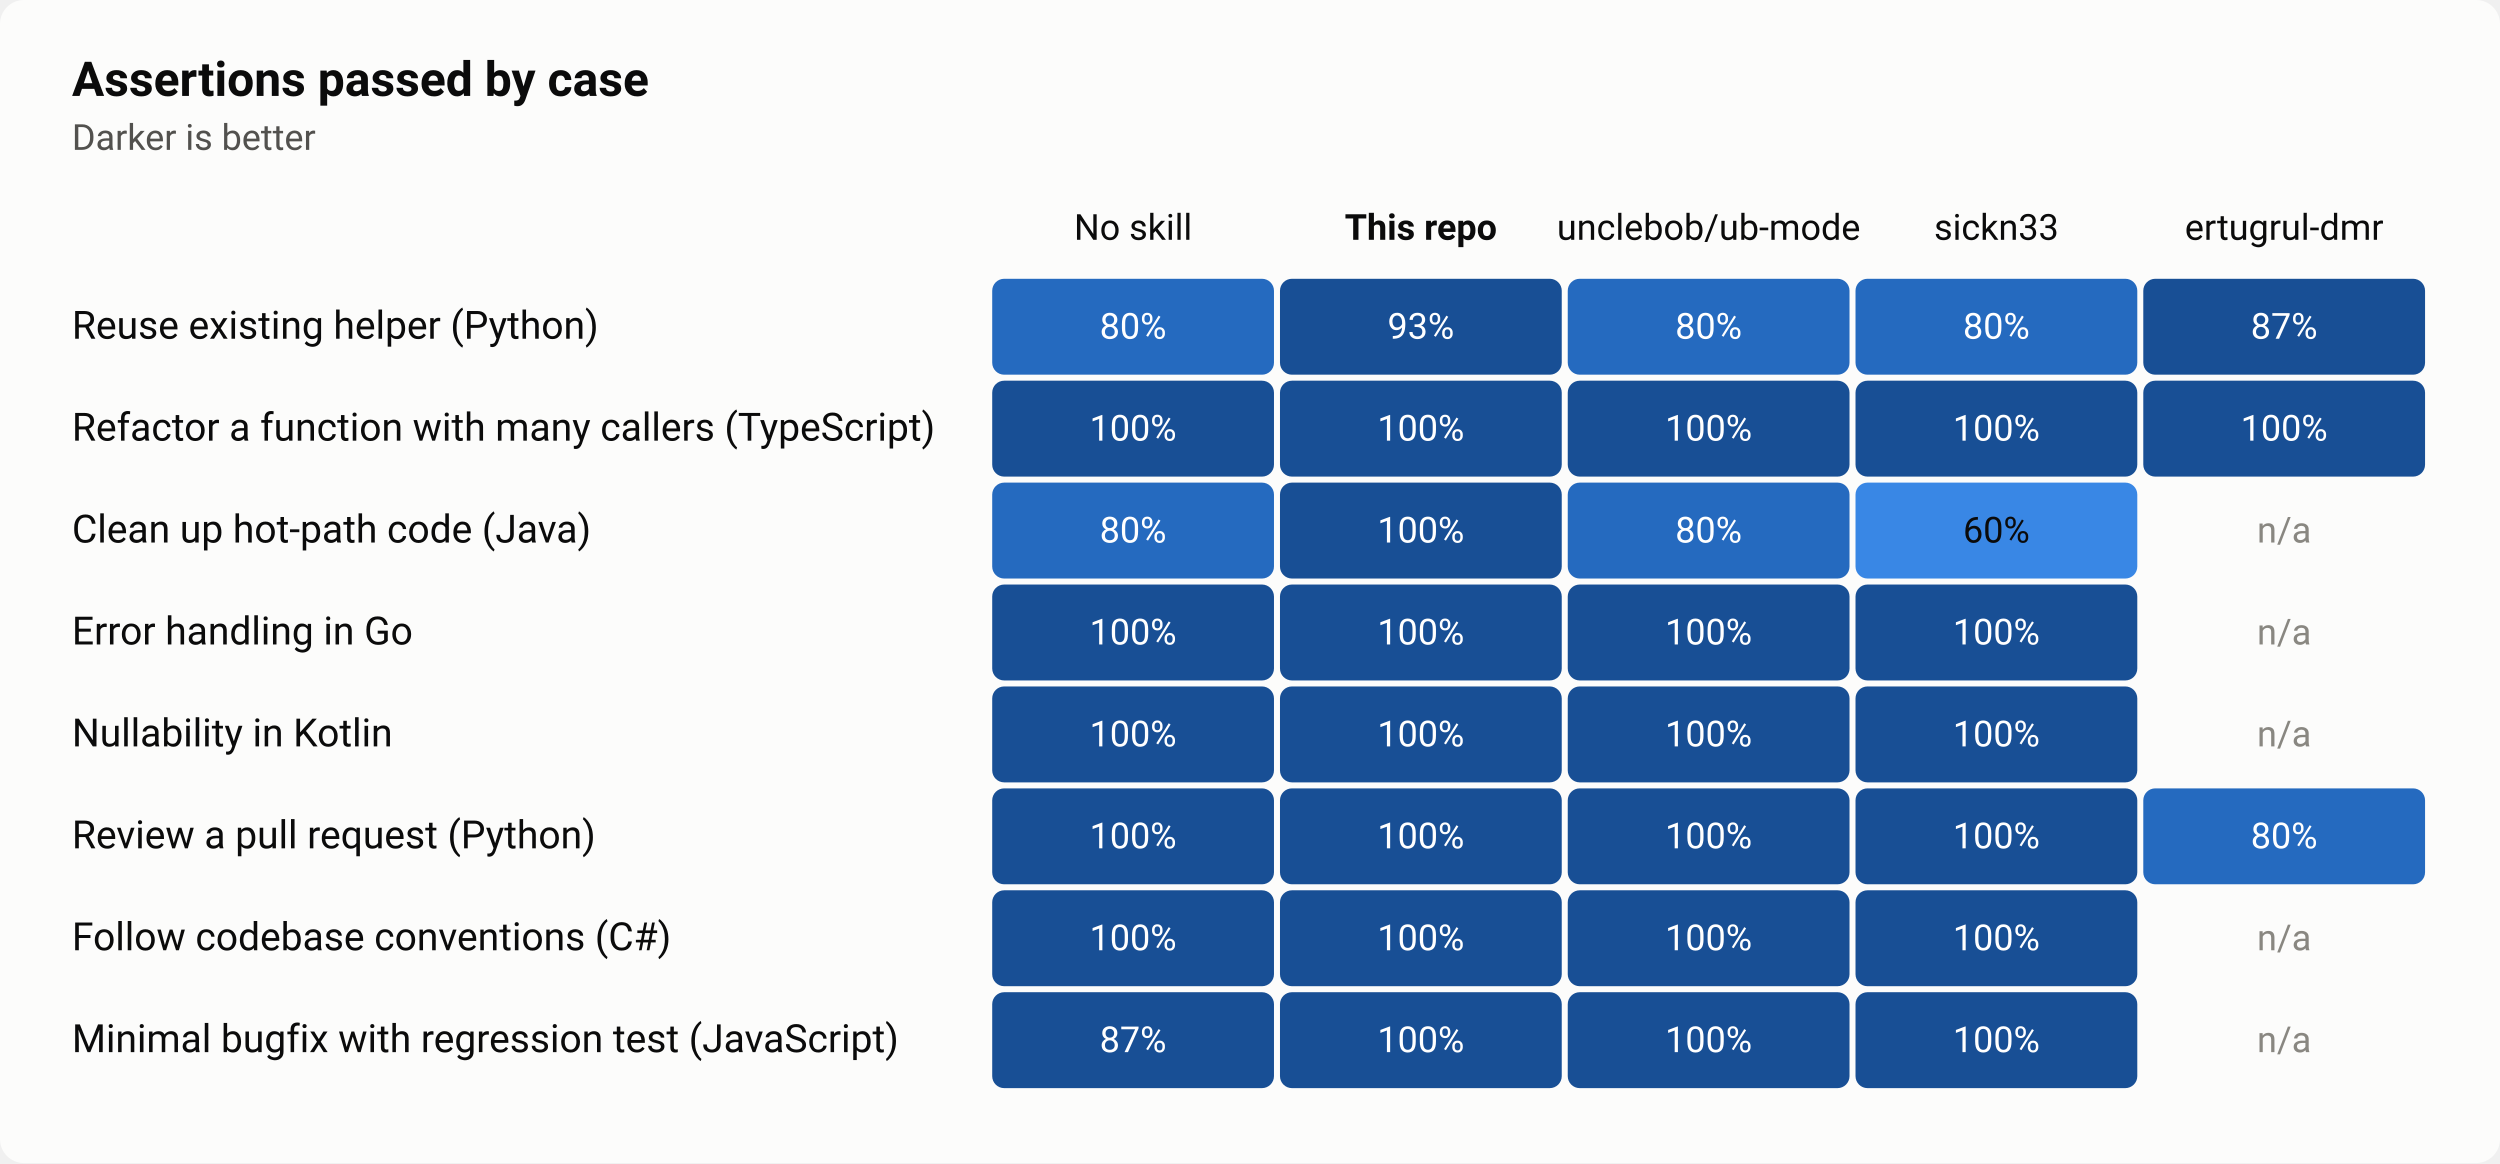
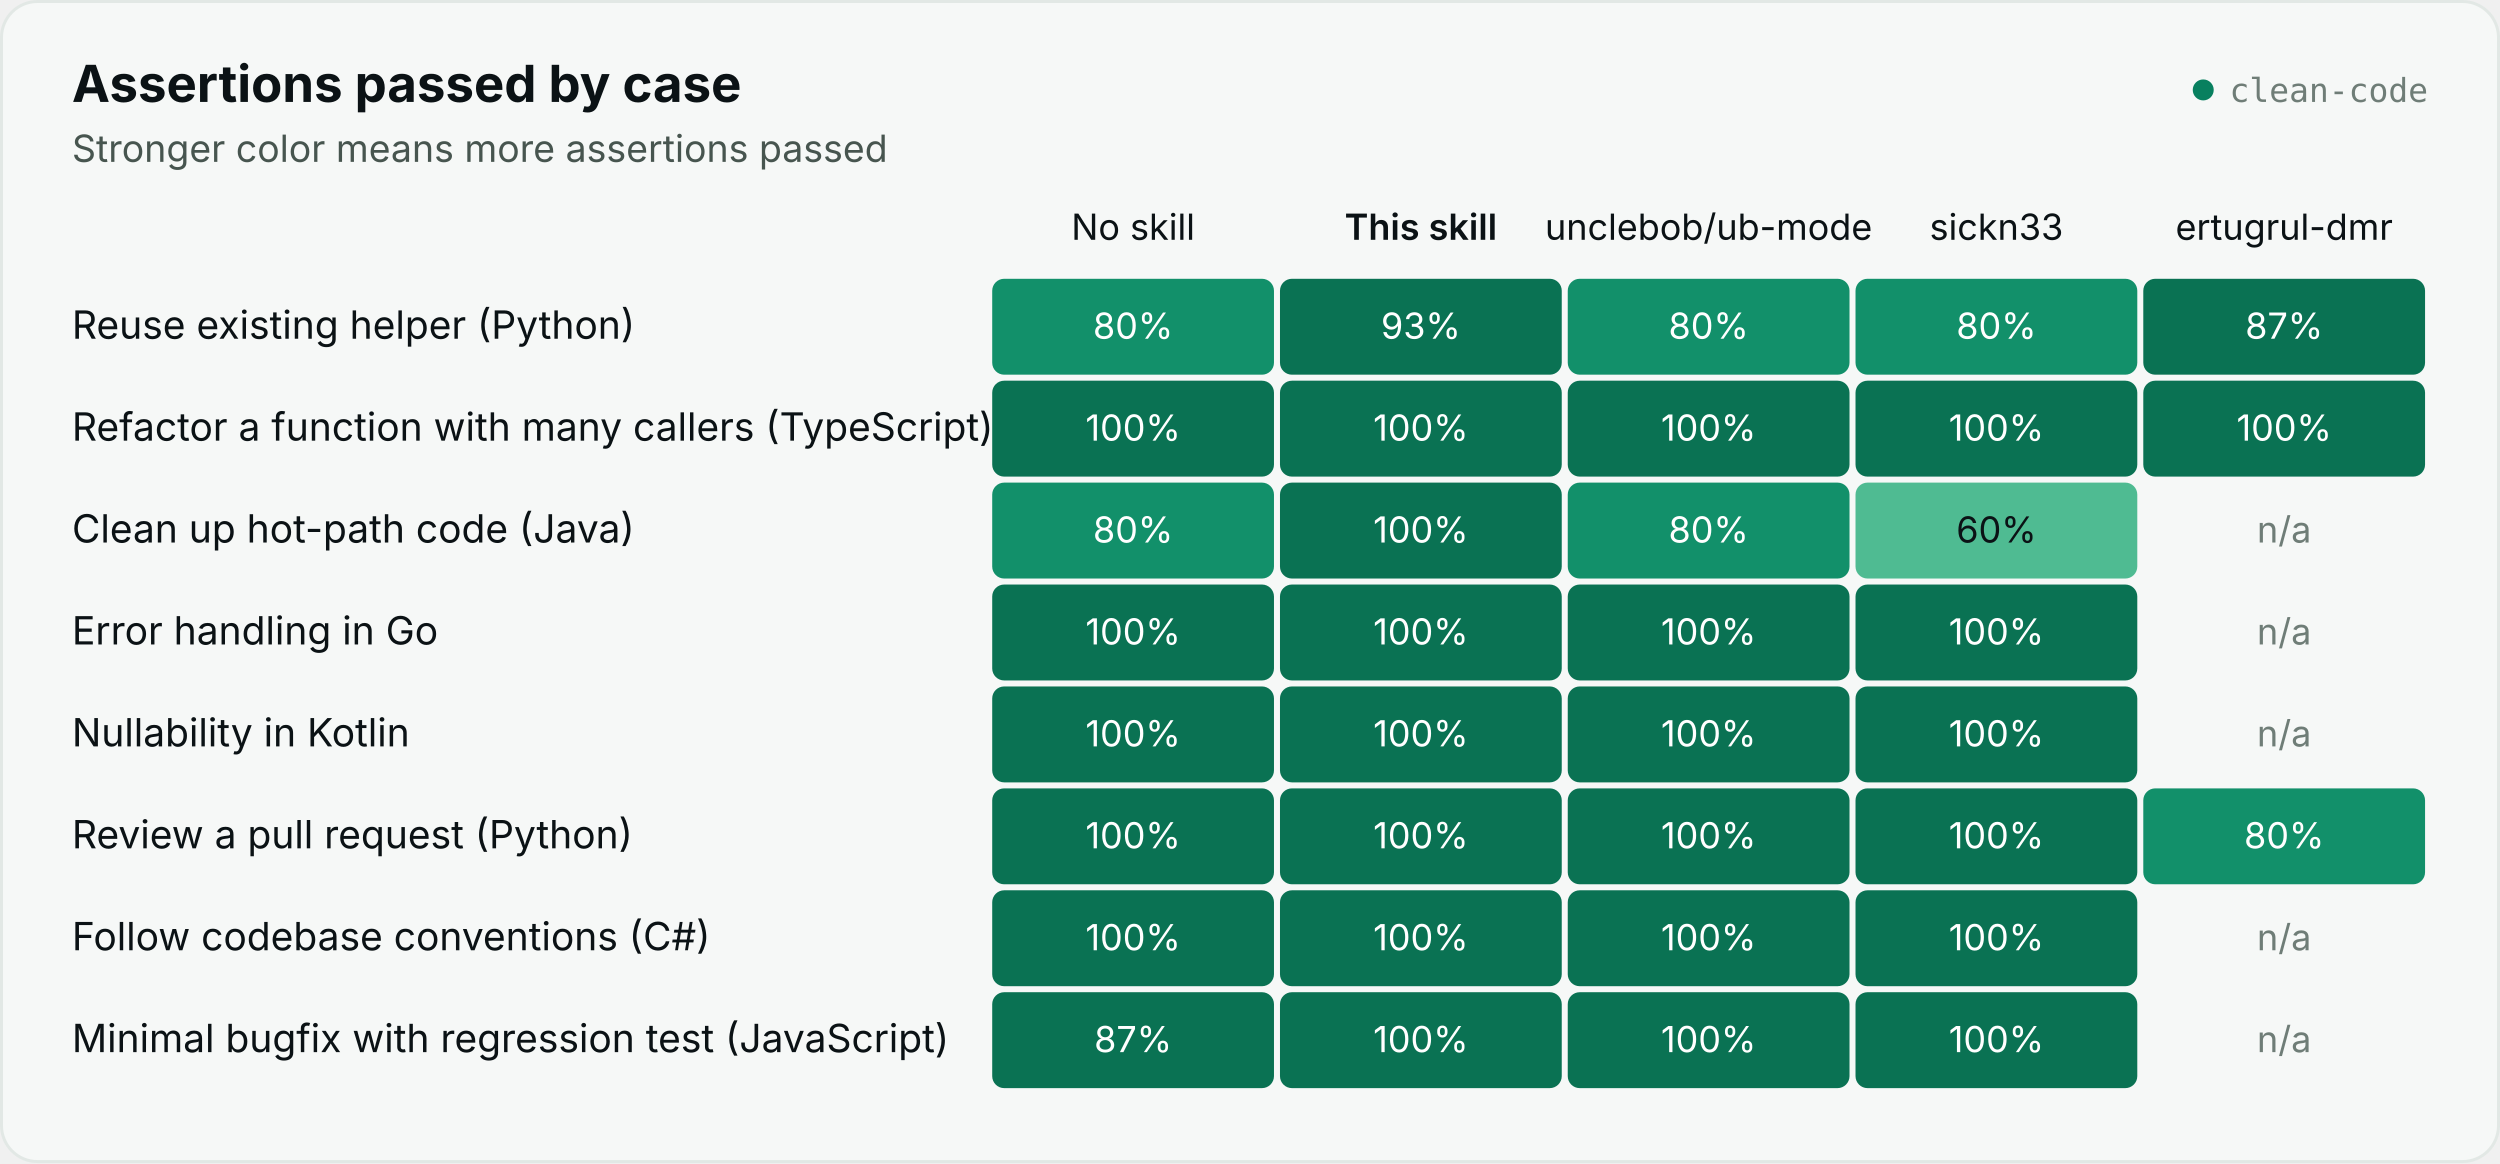
<svg xmlns="http://www.w3.org/2000/svg" width="834" height="388" viewBox="0 0 834 388" role="img" aria-labelledby="t">
-   <style>text{font-family:system-ui, -apple-system, 'Segoe UI', Roboto, sans-serif} .bg{fill:#fcfcfb} .ink{fill:#0b0b0b} .ink2{fill:#52514e} .muted{fill:#898781} .grid{stroke:#e1e0d9} .bar{fill:#c3c2b7} .accent{fill:#2a78d6} .axis{stroke:#c3c2b7} .bar-strong{fill:#898781} .on-accent{fill:#ffffff} .on-bar{fill:#0b0b0b} .on-bar-strong{fill:#0b0b0b} @media (prefers-color-scheme: dark){.bg{fill:#1a1a19} .ink{fill:#f0efec} .ink2{fill:#c3c2b7} .muted{fill:#898781} .grid{stroke:#2c2c2a} .bar{fill:#52514e} .accent{fill:#3987e5} .axis{stroke:#383835} .bar-strong{fill:#898781} .on-accent{fill:#ffffff} .on-bar{fill:#ffffff} .on-bar-strong{fill:#0b0b0b}}</style>
-   <rect class="bg" width="834" height="388" rx="8" />
-   <text class="ink" x="24" y="32" font-size="16" font-weight="600">Assertions passed by case</text>
-   <text class="ink2" x="24" y="50" font-size="12">Darker is better</text>
+   <style>text{font-family:Inter, ui-sans-serif, system-ui, -apple-system, 'Segoe UI', Roboto, sans-serif} .mono{font-family:ui-monospace, 'SF Mono', 'Cascadia Code', 'JetBrains Mono', Menlo, Consolas, monospace} .bg{fill:#f6f8f7} .frame{stroke:#e2e8e5} .ink{fill:#0b1215} .ink2{fill:#47554f} .muted{fill:#6f7d77} .grid{stroke:#e2e8e5} .bar{fill:#cfd7d3} .accent{fill:#08805f} .axis{stroke:#c3ccc8} .ref{stroke:#47554f} .bar-strong{fill:#74817c} .on-accent{fill:#ffffff} .on-bar{fill:#0b1215} .on-bar-strong{fill:#ffffff} .seq-0{fill:#e3f5ed} .on-seq-0{fill:#0b1215} .seq-1{fill:#c2e9d8} .on-seq-1{fill:#0b1215} .seq-2{fill:#8fd6b9} .on-seq-2{fill:#0b1215} .seq-3{fill:#4fbb92} .on-seq-3{fill:#0b1215} .seq-4{fill:#12906a} .on-seq-4{fill:#ffffff} .seq-5{fill:#0a7253} .on-seq-5{fill:#ffffff} @media (prefers-color-scheme: dark){.bg{fill:#0f1614} .frame{stroke:#1f2a26} .ink{fill:#edf3f0} .ink2{fill:#b4c1bb} .muted{fill:#83918b} .grid{stroke:#1f2a26} .bar{fill:#34403c} .accent{fill:#34d399} .axis{stroke:#3a4642} .ref{stroke:#b4c1bb} .bar-strong{fill:#64716c} .on-accent{fill:#04140e} .on-bar{fill:#edf3f0} .on-bar-strong{fill:#ffffff} .seq-0{fill:#15302a} .on-seq-0{fill:#edf3f0} .seq-1{fill:#1a4739} .on-seq-1{fill:#edf3f0} .seq-2{fill:#1f634e} .on-seq-2{fill:#edf3f0} .seq-3{fill:#238866} .on-seq-3{fill:#edf3f0} .seq-4{fill:#2db27f} .on-seq-4{fill:#04140e} .seq-5{fill:#56dba3} .on-seq-5{fill:#04140e}}</style>
+   <rect class="bg frame" x="0.5" y="0.5" width="833" height="387" rx="12" stroke-width="1" />
+   <text class="ink" x="24" y="34" font-size="17" font-weight="700">Assertions passed by case</text>
+   <text class="ink2" x="24" y="54" font-size="12.5">Stronger color means more assertions passed</text>
+   <circle class="accent" cx="735.0" cy="30" r="3.5" />
+   <text class="muted mono" x="810" y="34" font-size="11" text-anchor="end">clean-code</text>
  <text class="ink" x="378.0" y="80" font-size="12" font-weight="400" text-anchor="middle">No skill</text>
-   <text class="ink" x="474.0" y="80" font-size="12" font-weight="600" text-anchor="middle">This repo</text>
+   <text class="ink" x="474.0" y="80" font-size="12" font-weight="600" text-anchor="middle">This skill</text>
  <text class="ink" x="570.0" y="80" font-size="12" font-weight="400" text-anchor="middle">unclebob/ub-mode</text>
  <text class="ink" x="666.0" y="80" font-size="12" font-weight="400" text-anchor="middle">sickn33</text>
  <text class="ink" x="762.0" y="80" font-size="12" font-weight="400" text-anchor="middle">ertugrul-dmr</text>
  <text class="ink" x="24" y="113.0" font-size="13">Reuse existing helper (Python)</text>
-   <rect x="331" y="93" width="94" height="32" rx="4" fill="#256abf" />
-   <text x="378.0" y="113.0" font-size="12" text-anchor="middle" fill="#ffffff">80%</text>
-   <rect x="427" y="93" width="94" height="32" rx="4" fill="#184f95" />
-   <text x="474.0" y="113.0" font-size="12" text-anchor="middle" fill="#ffffff">93%</text>
-   <rect x="523" y="93" width="94" height="32" rx="4" fill="#256abf" />
-   <text x="570.0" y="113.0" font-size="12" text-anchor="middle" fill="#ffffff">80%</text>
-   <rect x="619" y="93" width="94" height="32" rx="4" fill="#256abf" />
-   <text x="666.0" y="113.0" font-size="12" text-anchor="middle" fill="#ffffff">80%</text>
-   <rect x="715" y="93" width="94" height="32" rx="4" fill="#184f95" />
-   <text x="762.0" y="113.0" font-size="12" text-anchor="middle" fill="#ffffff">87%</text>
+   <rect class="seq-4" x="331" y="93" width="94" height="32" rx="4" />
+   <text class="on-seq-4" x="378.0" y="113.0" font-size="12" text-anchor="middle">80%</text>
+   <rect class="seq-5" x="427" y="93" width="94" height="32" rx="4" />
+   <text class="on-seq-5" x="474.0" y="113.0" font-size="12" text-anchor="middle">93%</text>
+   <rect class="seq-4" x="523" y="93" width="94" height="32" rx="4" />
+   <text class="on-seq-4" x="570.0" y="113.0" font-size="12" text-anchor="middle">80%</text>
+   <rect class="seq-4" x="619" y="93" width="94" height="32" rx="4" />
+   <text class="on-seq-4" x="666.0" y="113.0" font-size="12" text-anchor="middle">80%</text>
+   <rect class="seq-5" x="715" y="93" width="94" height="32" rx="4" />
+   <text class="on-seq-5" x="762.0" y="113.0" font-size="12" text-anchor="middle">87%</text>
  <text class="ink" x="24" y="147.0" font-size="13">Refactor a function with many callers (TypeScript)</text>
-   <rect x="331" y="127" width="94" height="32" rx="4" fill="#184f95" />
-   <text x="378.0" y="147.0" font-size="12" text-anchor="middle" fill="#ffffff">100%</text>
-   <rect x="427" y="127" width="94" height="32" rx="4" fill="#184f95" />
-   <text x="474.0" y="147.0" font-size="12" text-anchor="middle" fill="#ffffff">100%</text>
-   <rect x="523" y="127" width="94" height="32" rx="4" fill="#184f95" />
-   <text x="570.0" y="147.0" font-size="12" text-anchor="middle" fill="#ffffff">100%</text>
-   <rect x="619" y="127" width="94" height="32" rx="4" fill="#184f95" />
-   <text x="666.0" y="147.0" font-size="12" text-anchor="middle" fill="#ffffff">100%</text>
-   <rect x="715" y="127" width="94" height="32" rx="4" fill="#184f95" />
-   <text x="762.0" y="147.0" font-size="12" text-anchor="middle" fill="#ffffff">100%</text>
+   <rect class="seq-5" x="331" y="127" width="94" height="32" rx="4" />
+   <text class="on-seq-5" x="378.0" y="147.0" font-size="12" text-anchor="middle">100%</text>
+   <rect class="seq-5" x="427" y="127" width="94" height="32" rx="4" />
+   <text class="on-seq-5" x="474.0" y="147.0" font-size="12" text-anchor="middle">100%</text>
+   <rect class="seq-5" x="523" y="127" width="94" height="32" rx="4" />
+   <text class="on-seq-5" x="570.0" y="147.0" font-size="12" text-anchor="middle">100%</text>
+   <rect class="seq-5" x="619" y="127" width="94" height="32" rx="4" />
+   <text class="on-seq-5" x="666.0" y="147.0" font-size="12" text-anchor="middle">100%</text>
+   <rect class="seq-5" x="715" y="127" width="94" height="32" rx="4" />
+   <text class="on-seq-5" x="762.0" y="147.0" font-size="12" text-anchor="middle">100%</text>
  <text class="ink" x="24" y="181.0" font-size="13">Clean up hot-path code (Java)</text>
-   <rect x="331" y="161" width="94" height="32" rx="4" fill="#256abf" />
-   <text x="378.0" y="181.0" font-size="12" text-anchor="middle" fill="#ffffff">80%</text>
-   <rect x="427" y="161" width="94" height="32" rx="4" fill="#184f95" />
-   <text x="474.0" y="181.0" font-size="12" text-anchor="middle" fill="#ffffff">100%</text>
-   <rect x="523" y="161" width="94" height="32" rx="4" fill="#256abf" />
-   <text x="570.0" y="181.0" font-size="12" text-anchor="middle" fill="#ffffff">80%</text>
-   <rect x="619" y="161" width="94" height="32" rx="4" fill="#3987e5" />
-   <text x="666.0" y="181.0" font-size="12" text-anchor="middle" fill="#0b0b0b">60%</text>
+   <rect class="seq-4" x="331" y="161" width="94" height="32" rx="4" />
+   <text class="on-seq-4" x="378.0" y="181.0" font-size="12" text-anchor="middle">80%</text>
+   <rect class="seq-5" x="427" y="161" width="94" height="32" rx="4" />
+   <text class="on-seq-5" x="474.0" y="181.0" font-size="12" text-anchor="middle">100%</text>
+   <rect class="seq-4" x="523" y="161" width="94" height="32" rx="4" />
+   <text class="on-seq-4" x="570.0" y="181.0" font-size="12" text-anchor="middle">80%</text>
+   <rect class="seq-3" x="619" y="161" width="94" height="32" rx="4" />
+   <text class="on-seq-3" x="666.0" y="181.0" font-size="12" text-anchor="middle">60%</text>
  <text class="muted" x="762.0" y="181.0" font-size="12" text-anchor="middle">n/a</text>
  <text class="ink" x="24" y="215.0" font-size="13">Error handling in Go</text>
-   <rect x="331" y="195" width="94" height="32" rx="4" fill="#184f95" />
-   <text x="378.0" y="215.0" font-size="12" text-anchor="middle" fill="#ffffff">100%</text>
-   <rect x="427" y="195" width="94" height="32" rx="4" fill="#184f95" />
-   <text x="474.0" y="215.0" font-size="12" text-anchor="middle" fill="#ffffff">100%</text>
-   <rect x="523" y="195" width="94" height="32" rx="4" fill="#184f95" />
-   <text x="570.0" y="215.0" font-size="12" text-anchor="middle" fill="#ffffff">100%</text>
-   <rect x="619" y="195" width="94" height="32" rx="4" fill="#184f95" />
-   <text x="666.0" y="215.0" font-size="12" text-anchor="middle" fill="#ffffff">100%</text>
+   <rect class="seq-5" x="331" y="195" width="94" height="32" rx="4" />
+   <text class="on-seq-5" x="378.0" y="215.0" font-size="12" text-anchor="middle">100%</text>
+   <rect class="seq-5" x="427" y="195" width="94" height="32" rx="4" />
+   <text class="on-seq-5" x="474.0" y="215.0" font-size="12" text-anchor="middle">100%</text>
+   <rect class="seq-5" x="523" y="195" width="94" height="32" rx="4" />
+   <text class="on-seq-5" x="570.0" y="215.0" font-size="12" text-anchor="middle">100%</text>
+   <rect class="seq-5" x="619" y="195" width="94" height="32" rx="4" />
+   <text class="on-seq-5" x="666.0" y="215.0" font-size="12" text-anchor="middle">100%</text>
  <text class="muted" x="762.0" y="215.0" font-size="12" text-anchor="middle">n/a</text>
  <text class="ink" x="24" y="249.0" font-size="13">Nullability in Kotlin</text>
-   <rect x="331" y="229" width="94" height="32" rx="4" fill="#184f95" />
-   <text x="378.0" y="249.0" font-size="12" text-anchor="middle" fill="#ffffff">100%</text>
-   <rect x="427" y="229" width="94" height="32" rx="4" fill="#184f95" />
-   <text x="474.0" y="249.0" font-size="12" text-anchor="middle" fill="#ffffff">100%</text>
-   <rect x="523" y="229" width="94" height="32" rx="4" fill="#184f95" />
-   <text x="570.0" y="249.0" font-size="12" text-anchor="middle" fill="#ffffff">100%</text>
-   <rect x="619" y="229" width="94" height="32" rx="4" fill="#184f95" />
-   <text x="666.0" y="249.0" font-size="12" text-anchor="middle" fill="#ffffff">100%</text>
+   <rect class="seq-5" x="331" y="229" width="94" height="32" rx="4" />
+   <text class="on-seq-5" x="378.0" y="249.0" font-size="12" text-anchor="middle">100%</text>
+   <rect class="seq-5" x="427" y="229" width="94" height="32" rx="4" />
+   <text class="on-seq-5" x="474.0" y="249.0" font-size="12" text-anchor="middle">100%</text>
+   <rect class="seq-5" x="523" y="229" width="94" height="32" rx="4" />
+   <text class="on-seq-5" x="570.0" y="249.0" font-size="12" text-anchor="middle">100%</text>
+   <rect class="seq-5" x="619" y="229" width="94" height="32" rx="4" />
+   <text class="on-seq-5" x="666.0" y="249.0" font-size="12" text-anchor="middle">100%</text>
  <text class="muted" x="762.0" y="249.0" font-size="12" text-anchor="middle">n/a</text>
  <text class="ink" x="24" y="283.0" font-size="13">Review a pull request (Python)</text>
-   <rect x="331" y="263" width="94" height="32" rx="4" fill="#184f95" />
-   <text x="378.0" y="283.0" font-size="12" text-anchor="middle" fill="#ffffff">100%</text>
-   <rect x="427" y="263" width="94" height="32" rx="4" fill="#184f95" />
-   <text x="474.0" y="283.0" font-size="12" text-anchor="middle" fill="#ffffff">100%</text>
-   <rect x="523" y="263" width="94" height="32" rx="4" fill="#184f95" />
-   <text x="570.0" y="283.0" font-size="12" text-anchor="middle" fill="#ffffff">100%</text>
-   <rect x="619" y="263" width="94" height="32" rx="4" fill="#184f95" />
-   <text x="666.0" y="283.0" font-size="12" text-anchor="middle" fill="#ffffff">100%</text>
-   <rect x="715" y="263" width="94" height="32" rx="4" fill="#256abf" />
-   <text x="762.0" y="283.0" font-size="12" text-anchor="middle" fill="#ffffff">80%</text>
+   <rect class="seq-5" x="331" y="263" width="94" height="32" rx="4" />
+   <text class="on-seq-5" x="378.0" y="283.0" font-size="12" text-anchor="middle">100%</text>
+   <rect class="seq-5" x="427" y="263" width="94" height="32" rx="4" />
+   <text class="on-seq-5" x="474.0" y="283.0" font-size="12" text-anchor="middle">100%</text>
+   <rect class="seq-5" x="523" y="263" width="94" height="32" rx="4" />
+   <text class="on-seq-5" x="570.0" y="283.0" font-size="12" text-anchor="middle">100%</text>
+   <rect class="seq-5" x="619" y="263" width="94" height="32" rx="4" />
+   <text class="on-seq-5" x="666.0" y="283.0" font-size="12" text-anchor="middle">100%</text>
+   <rect class="seq-4" x="715" y="263" width="94" height="32" rx="4" />
+   <text class="on-seq-4" x="762.0" y="283.0" font-size="12" text-anchor="middle">80%</text>
  <text class="ink" x="24" y="317.0" font-size="13">Follow codebase conventions (C#)</text>
-   <rect x="331" y="297" width="94" height="32" rx="4" fill="#184f95" />
-   <text x="378.0" y="317.0" font-size="12" text-anchor="middle" fill="#ffffff">100%</text>
-   <rect x="427" y="297" width="94" height="32" rx="4" fill="#184f95" />
-   <text x="474.0" y="317.0" font-size="12" text-anchor="middle" fill="#ffffff">100%</text>
-   <rect x="523" y="297" width="94" height="32" rx="4" fill="#184f95" />
-   <text x="570.0" y="317.0" font-size="12" text-anchor="middle" fill="#ffffff">100%</text>
-   <rect x="619" y="297" width="94" height="32" rx="4" fill="#184f95" />
-   <text x="666.0" y="317.0" font-size="12" text-anchor="middle" fill="#ffffff">100%</text>
+   <rect class="seq-5" x="331" y="297" width="94" height="32" rx="4" />
+   <text class="on-seq-5" x="378.0" y="317.0" font-size="12" text-anchor="middle">100%</text>
+   <rect class="seq-5" x="427" y="297" width="94" height="32" rx="4" />
+   <text class="on-seq-5" x="474.0" y="317.0" font-size="12" text-anchor="middle">100%</text>
+   <rect class="seq-5" x="523" y="297" width="94" height="32" rx="4" />
+   <text class="on-seq-5" x="570.0" y="317.0" font-size="12" text-anchor="middle">100%</text>
+   <rect class="seq-5" x="619" y="297" width="94" height="32" rx="4" />
+   <text class="on-seq-5" x="666.0" y="317.0" font-size="12" text-anchor="middle">100%</text>
  <text class="muted" x="762.0" y="317.0" font-size="12" text-anchor="middle">n/a</text>
  <text class="ink" x="24" y="351.0" font-size="13">Minimal bugfix with regression test (JavaScript)</text>
-   <rect x="331" y="331" width="94" height="32" rx="4" fill="#184f95" />
-   <text x="378.0" y="351.0" font-size="12" text-anchor="middle" fill="#ffffff">87%</text>
-   <rect x="427" y="331" width="94" height="32" rx="4" fill="#184f95" />
-   <text x="474.0" y="351.0" font-size="12" text-anchor="middle" fill="#ffffff">100%</text>
-   <rect x="523" y="331" width="94" height="32" rx="4" fill="#184f95" />
-   <text x="570.0" y="351.0" font-size="12" text-anchor="middle" fill="#ffffff">100%</text>
-   <rect x="619" y="331" width="94" height="32" rx="4" fill="#184f95" />
-   <text x="666.0" y="351.0" font-size="12" text-anchor="middle" fill="#ffffff">100%</text>
+   <rect class="seq-5" x="331" y="331" width="94" height="32" rx="4" />
+   <text class="on-seq-5" x="378.0" y="351.0" font-size="12" text-anchor="middle">87%</text>
+   <rect class="seq-5" x="427" y="331" width="94" height="32" rx="4" />
+   <text class="on-seq-5" x="474.0" y="351.0" font-size="12" text-anchor="middle">100%</text>
+   <rect class="seq-5" x="523" y="331" width="94" height="32" rx="4" />
+   <text class="on-seq-5" x="570.0" y="351.0" font-size="12" text-anchor="middle">100%</text>
+   <rect class="seq-5" x="619" y="331" width="94" height="32" rx="4" />
+   <text class="on-seq-5" x="666.0" y="351.0" font-size="12" text-anchor="middle">100%</text>
  <text class="muted" x="762.0" y="351.0" font-size="12" text-anchor="middle">n/a</text>
</svg>
